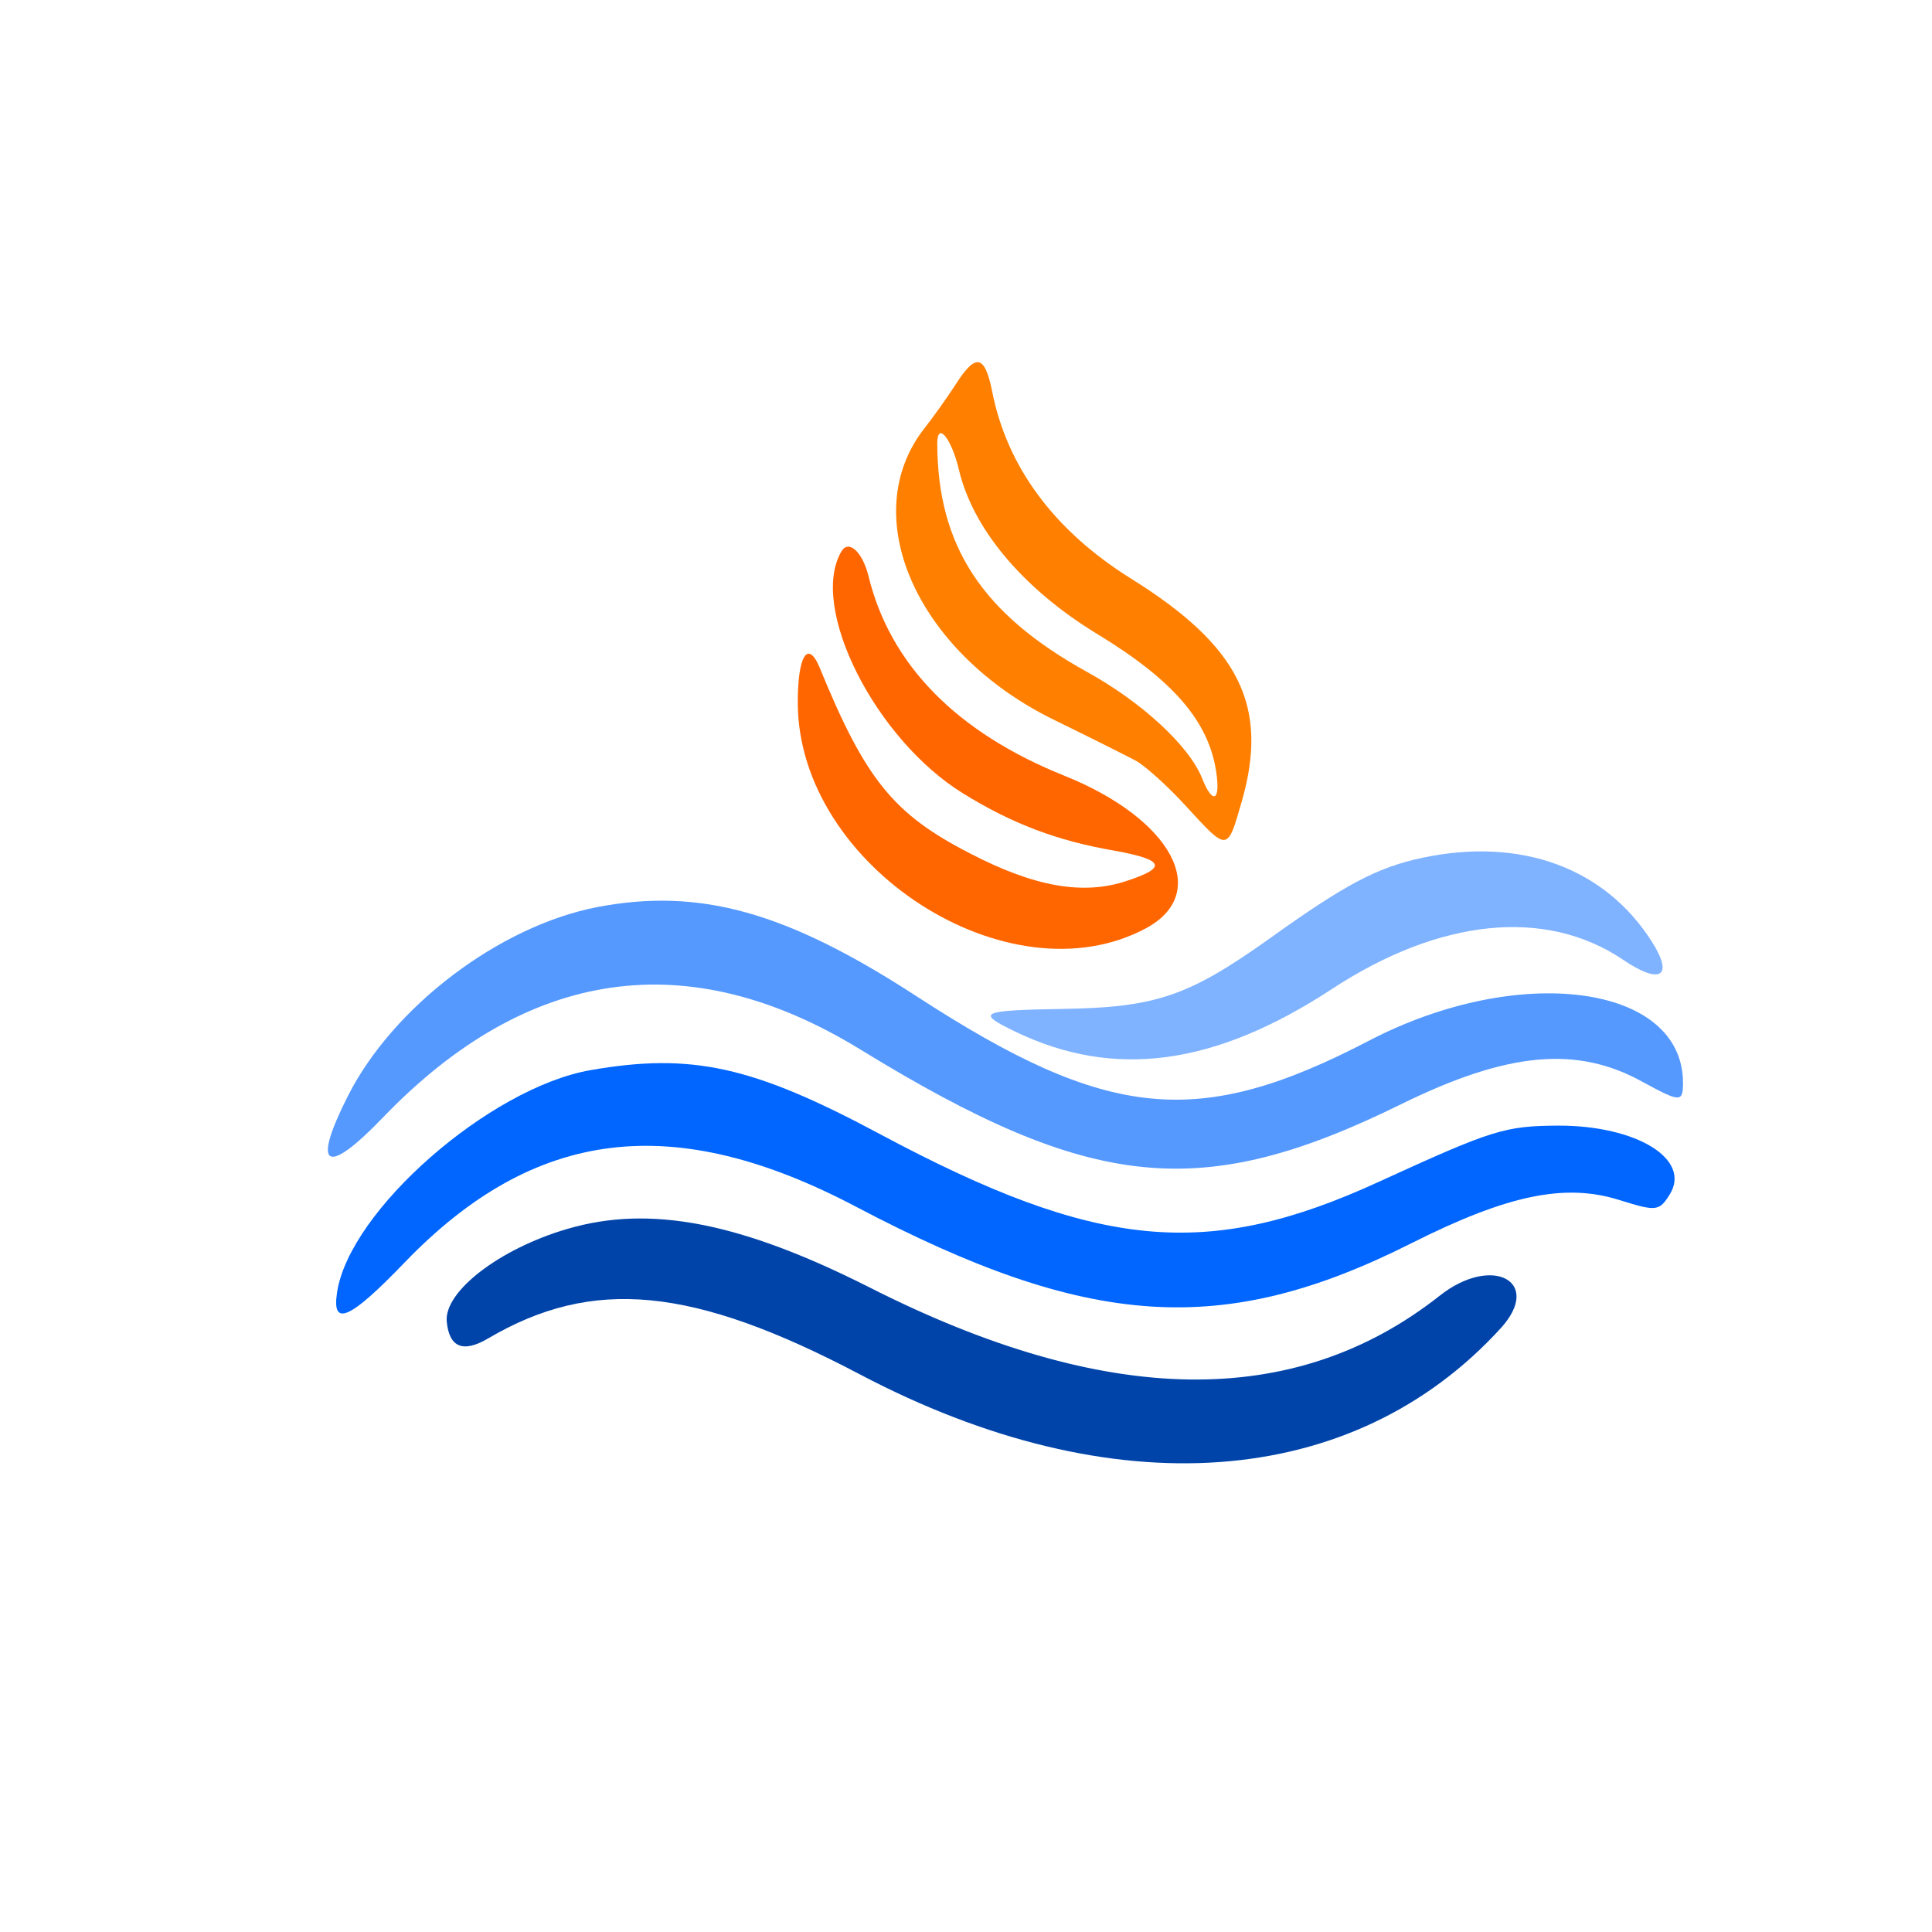
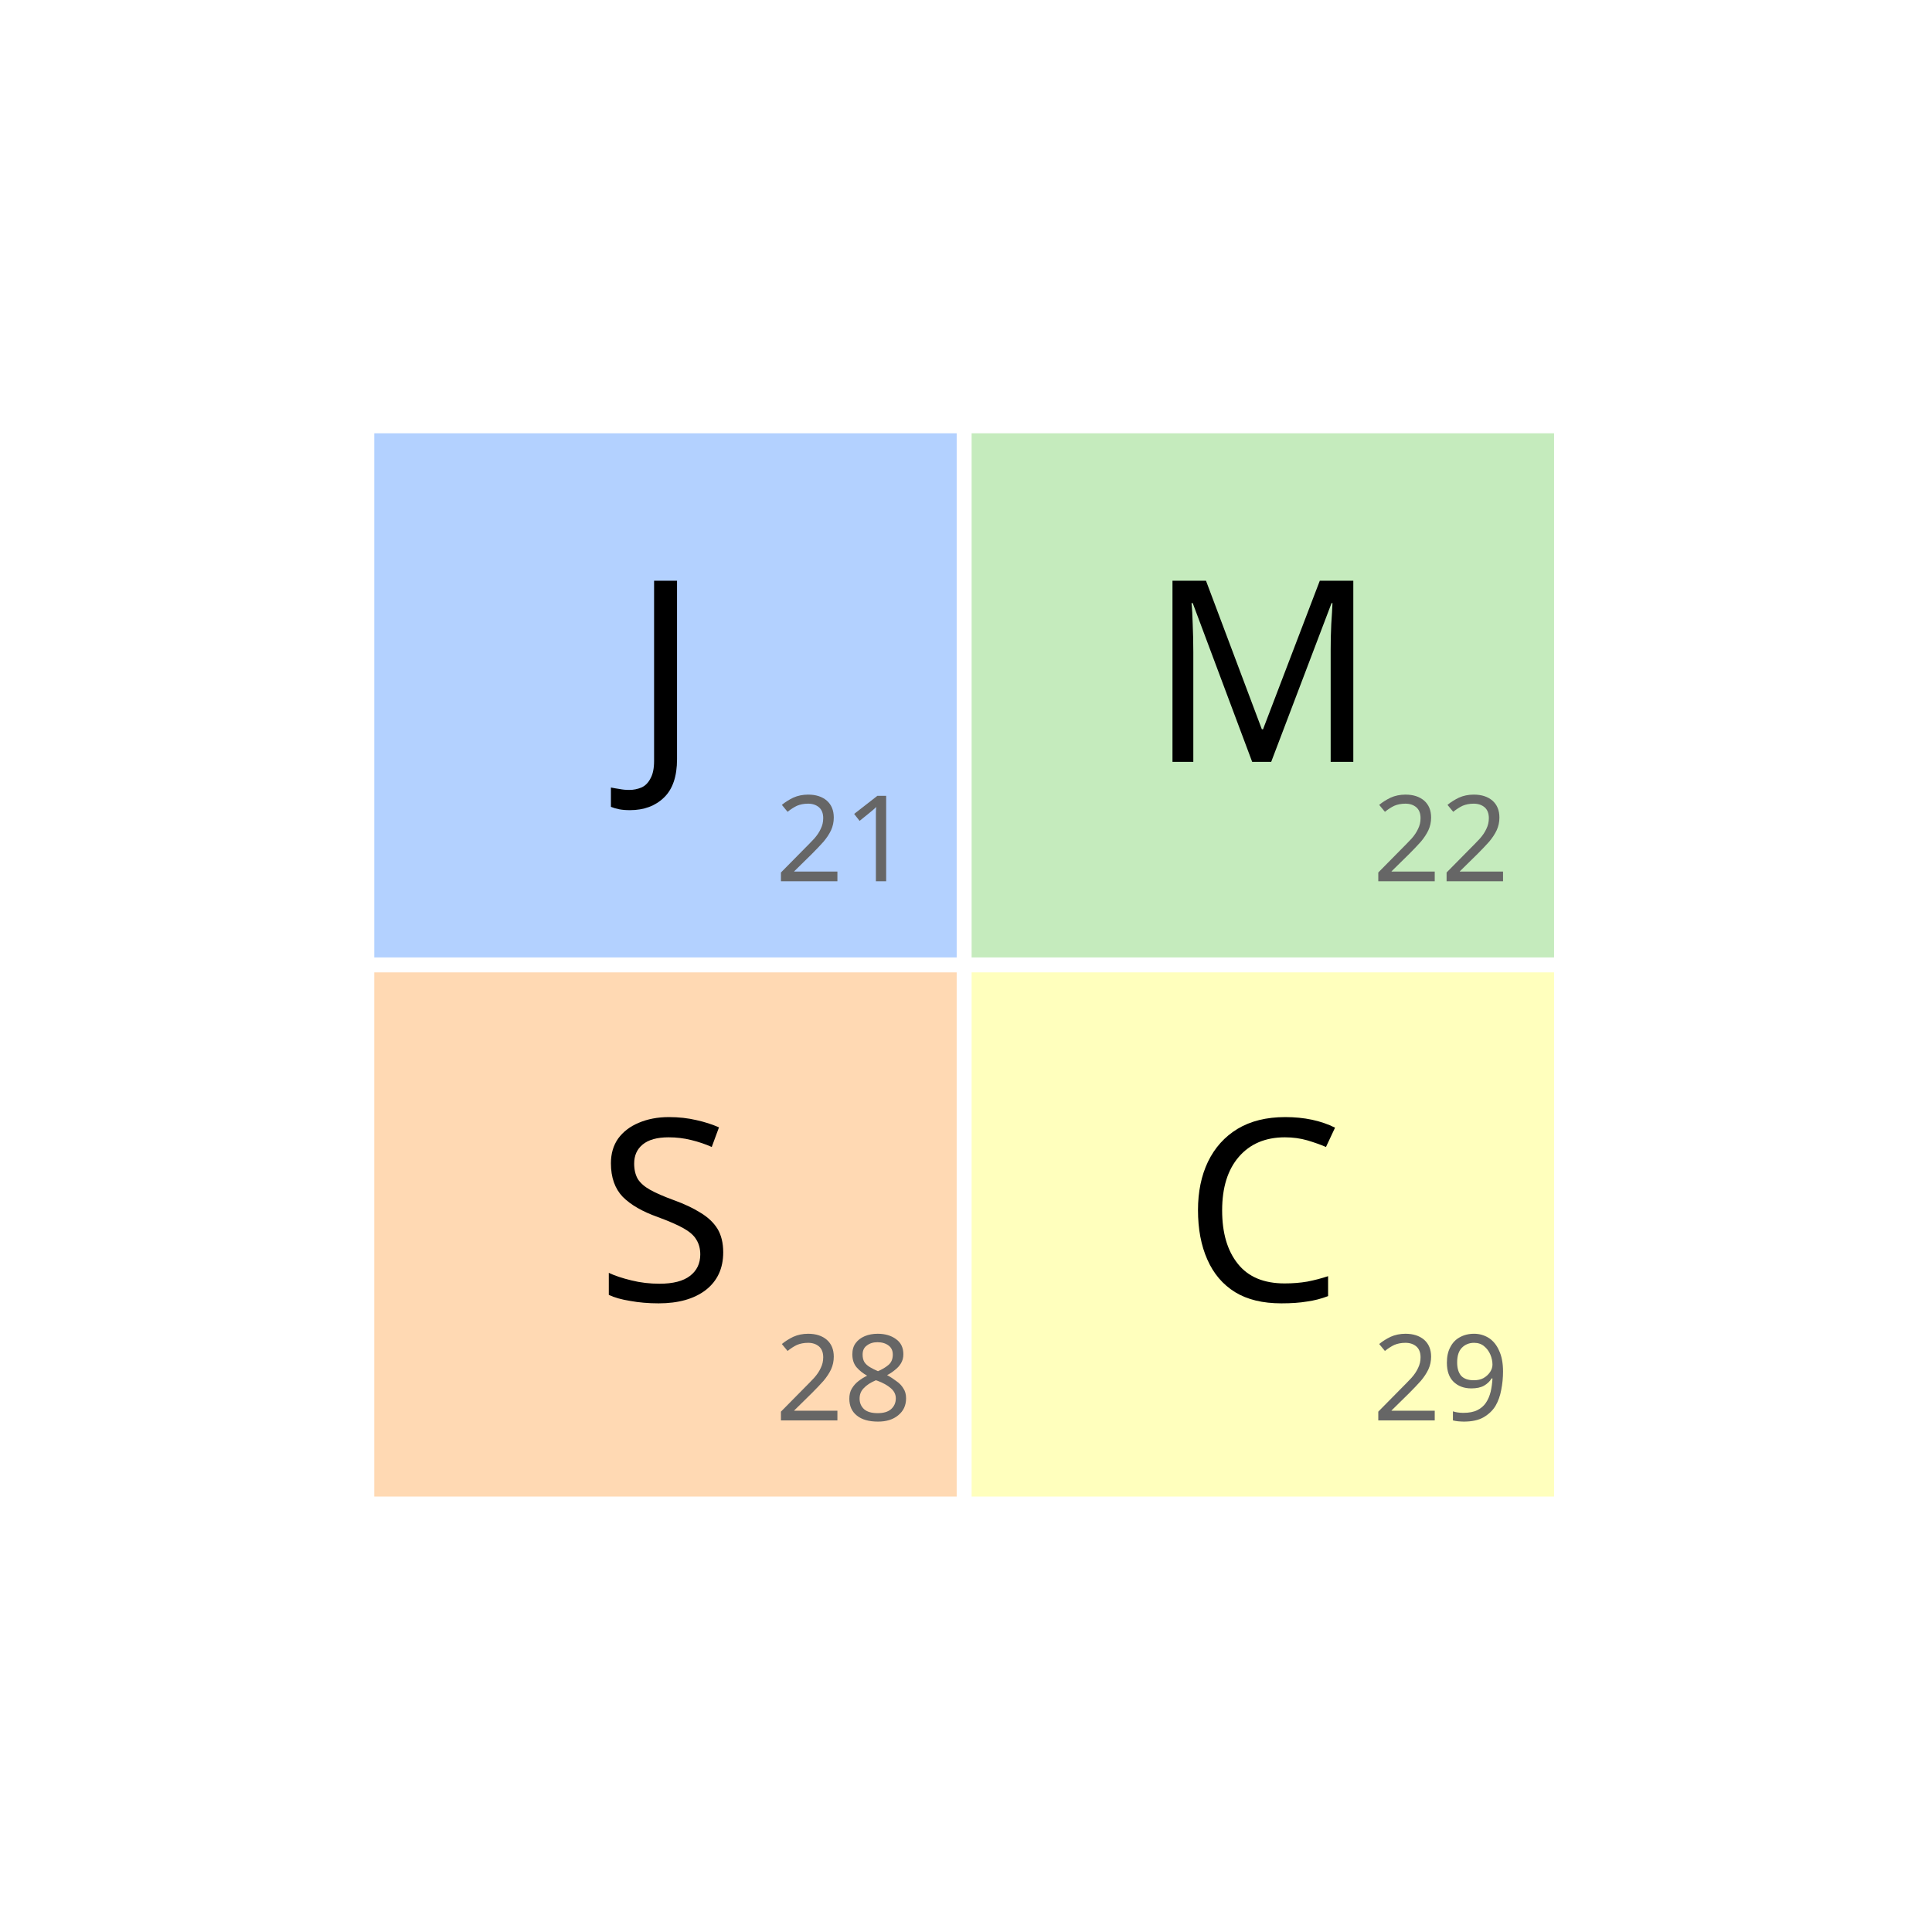
- <svg xmlns="http://www.w3.org/2000/svg" version="1.1" viewBox="0 0 300 300">
-   <path fill="#ff8000" d="M148.327 59.794c-1.287 1.983-3.431 5.003-4.718 6.626-10.722 13.568-1.372 34.8 19.943 45.302 5.447 2.66 11.108 5.5 12.652 6.311 1.501.767 5.104 4.012 7.977 7.167 6.476 7.078 6.39 7.078 8.62-.676 4.29-14.875-.3-24.16-17.155-34.664-11.922-7.438-19.256-17.31-21.572-29.03-1.158-5.814-2.573-6.04-5.747-1.036zm.6 13.252c2.188 9.151 9.993 18.437 21.487 25.424 11.794 7.167 17.284 13.568 18.442 21.411.686 4.553-.558 5.094-2.187.992-1.973-5.003-9.307-11.81-17.885-16.543-16.297-9.016-23.202-19.564-23.245-35.476 0-3.516 2.23-.766 3.388 4.192z" style="stroke-width:.879" />
-   <path d="M220.936 133.18c-7.034 1.487-12.009 4.101-23.889 12.62-12.48 8.88-17.584 10.639-32.037 10.864-12.909.226-13.552.541-7.29 3.561 15.31 7.348 30.879 5.274 49.063-6.626 16.77-10.999 33.195-12.667 45.204-4.598 5.833 3.967 7.977 2.66 4.503-2.795-7.29-11.45-20.286-16.227-35.554-13.027z" style="fill:#80b3ff;stroke-width:.879" />
-   <path d="M130.657 85.623c-5.103 8.655 5.232 29.165 18.914 37.594 7.59 4.688 14.582 7.348 23.502 8.88 7.72 1.398 8.235 2.615 1.887 4.688-6.733 2.254-14.281.947-24.274-4.237-11.966-6.13-16.298-11.495-23.417-28.894-1.844-4.418-3.431-1.758-3.388 5.634.171 25.288 32.766 46.294 54.081 34.845 10.165-5.5 4.032-16.95-12.651-23.666-16.77-6.716-27.106-17.264-30.45-31.013-.944-3.786-3.089-5.724-4.204-3.831z" style="fill:#f60;stroke-width:.879" />
-   <path d="M92.787 140.842c-15.225 2.93-31.78 15.462-38.813 29.435-5.619 11.134-3.345 12.442 5.49 3.246 22.473-23.35 47.476-26.911 74.152-10.548 35.94 22.043 52.924 23.755 83.975 8.474 16.512-8.113 27.276-9.105 37.44-3.47 5.876 3.2 6.305 3.245 6.305.135-.043-15.281-25.475-18.662-48.806-6.491-26.419 13.748-40.486 12.396-70.164-6.897-20.244-13.163-33.667-16.904-49.579-13.884Z" style="fill:#59f;stroke-width:.879" />
-   <path d="M91.672 166.175c-15.654 2.75-37.398 21.773-39.328 34.484-.858 5.5 1.973 4.237 10.508-4.643 20.157-20.915 41.73-23.575 70.121-8.61 36.069 18.978 56.955 20.375 86.205 5.635 14.967-7.528 23.888-9.376 32.38-6.671 5.618 1.758 6.09 1.713 7.72-.902 3.388-5.454-5.104-10.683-17.241-10.683-8.406.045-10.25.631-27.877 8.7-26.676 12.26-43.789 10.638-77.456-7.348-19.77-10.593-29.292-12.711-45.032-9.962z" style="fill:#06f;stroke-width:.879" />
-   <path d="M88.07 190.832c-10.465 3.066-19.128 9.692-18.7 14.38.386 4.012 2.53 4.913 6.434 2.614 16.254-9.556 31.78-8.068 57.727 5.59 39.285 20.69 76.554 17.986 99.5-7.167 6.604-7.258-1.33-11.495-9.479-5.049-22.516 17.76-51.765 17.355-88.563-1.307-19.986-10.097-34.096-12.847-46.92-9.06z" style="fill:#04a;stroke-width:.879" />
+ <svg xmlns="http://www.w3.org/2000/svg" version="1.1" width="100" height="100">
+   <svg width="100" height="100">
+     <path fill="#b3d1ff" d="M19.372 22.426h30.146v27.131H19.372z" style="stroke-width:.773" />
+     <text x="34.445" y="39.432" font-family="'Noto Sans', sans-serif" font-size="13.14" style="stroke-width:.773" text-anchor="middle">J</text>
+     <text x="47.199" y="45.615" fill="#666" font-family="'Noto Sans', sans-serif" font-size="6.184" style="stroke-width:.773" text-anchor="end">21</text>
+     <path fill="#c5ebbd" d="M50.291 22.426h30.146v27.131H50.291z" style="stroke-width:.773" />
+     <text x="65.364" y="39.432" font-family="'Noto Sans', sans-serif" font-size="13.14" style="stroke-width:.773" text-anchor="middle">M</text>
+     <text x="78.117" y="45.615" fill="#666" font-family="'Noto Sans', sans-serif" font-size="6.184" style="stroke-width:.773" text-anchor="end">22</text>
+     <path fill="#ffd9b3" d="M19.372 50.33h30.146v27.131H19.372z" style="stroke-width:.773" />
+     <text x="34.445" y="67.336" font-family="'Noto Sans', sans-serif" font-size="13.14" style="stroke-width:.773" text-anchor="middle">S</text>
+     <text x="47.199" y="73.519" fill="#666" font-family="'Noto Sans', sans-serif" font-size="6.184" style="stroke-width:.773" text-anchor="end">28</text>
+     <path fill="#ffffbd" d="M50.291 50.33h30.146v27.131H50.291z" style="stroke-width:.773" />
+     <text x="65.364" y="67.336" font-family="'Noto Sans', sans-serif" font-size="13.14" style="stroke-width:.773" text-anchor="middle">C</text>
+     <text x="78.117" y="73.519" fill="#666" font-family="'Noto Sans', sans-serif" font-size="6.184" style="stroke-width:.773" text-anchor="end">29</text>
+   </svg>
+   <style>@media (prefers-color-scheme: light) { :root { filter: none; } }
+ @media (prefers-color-scheme: dark) { :root { filter: none; } }
+ </style>
</svg>
